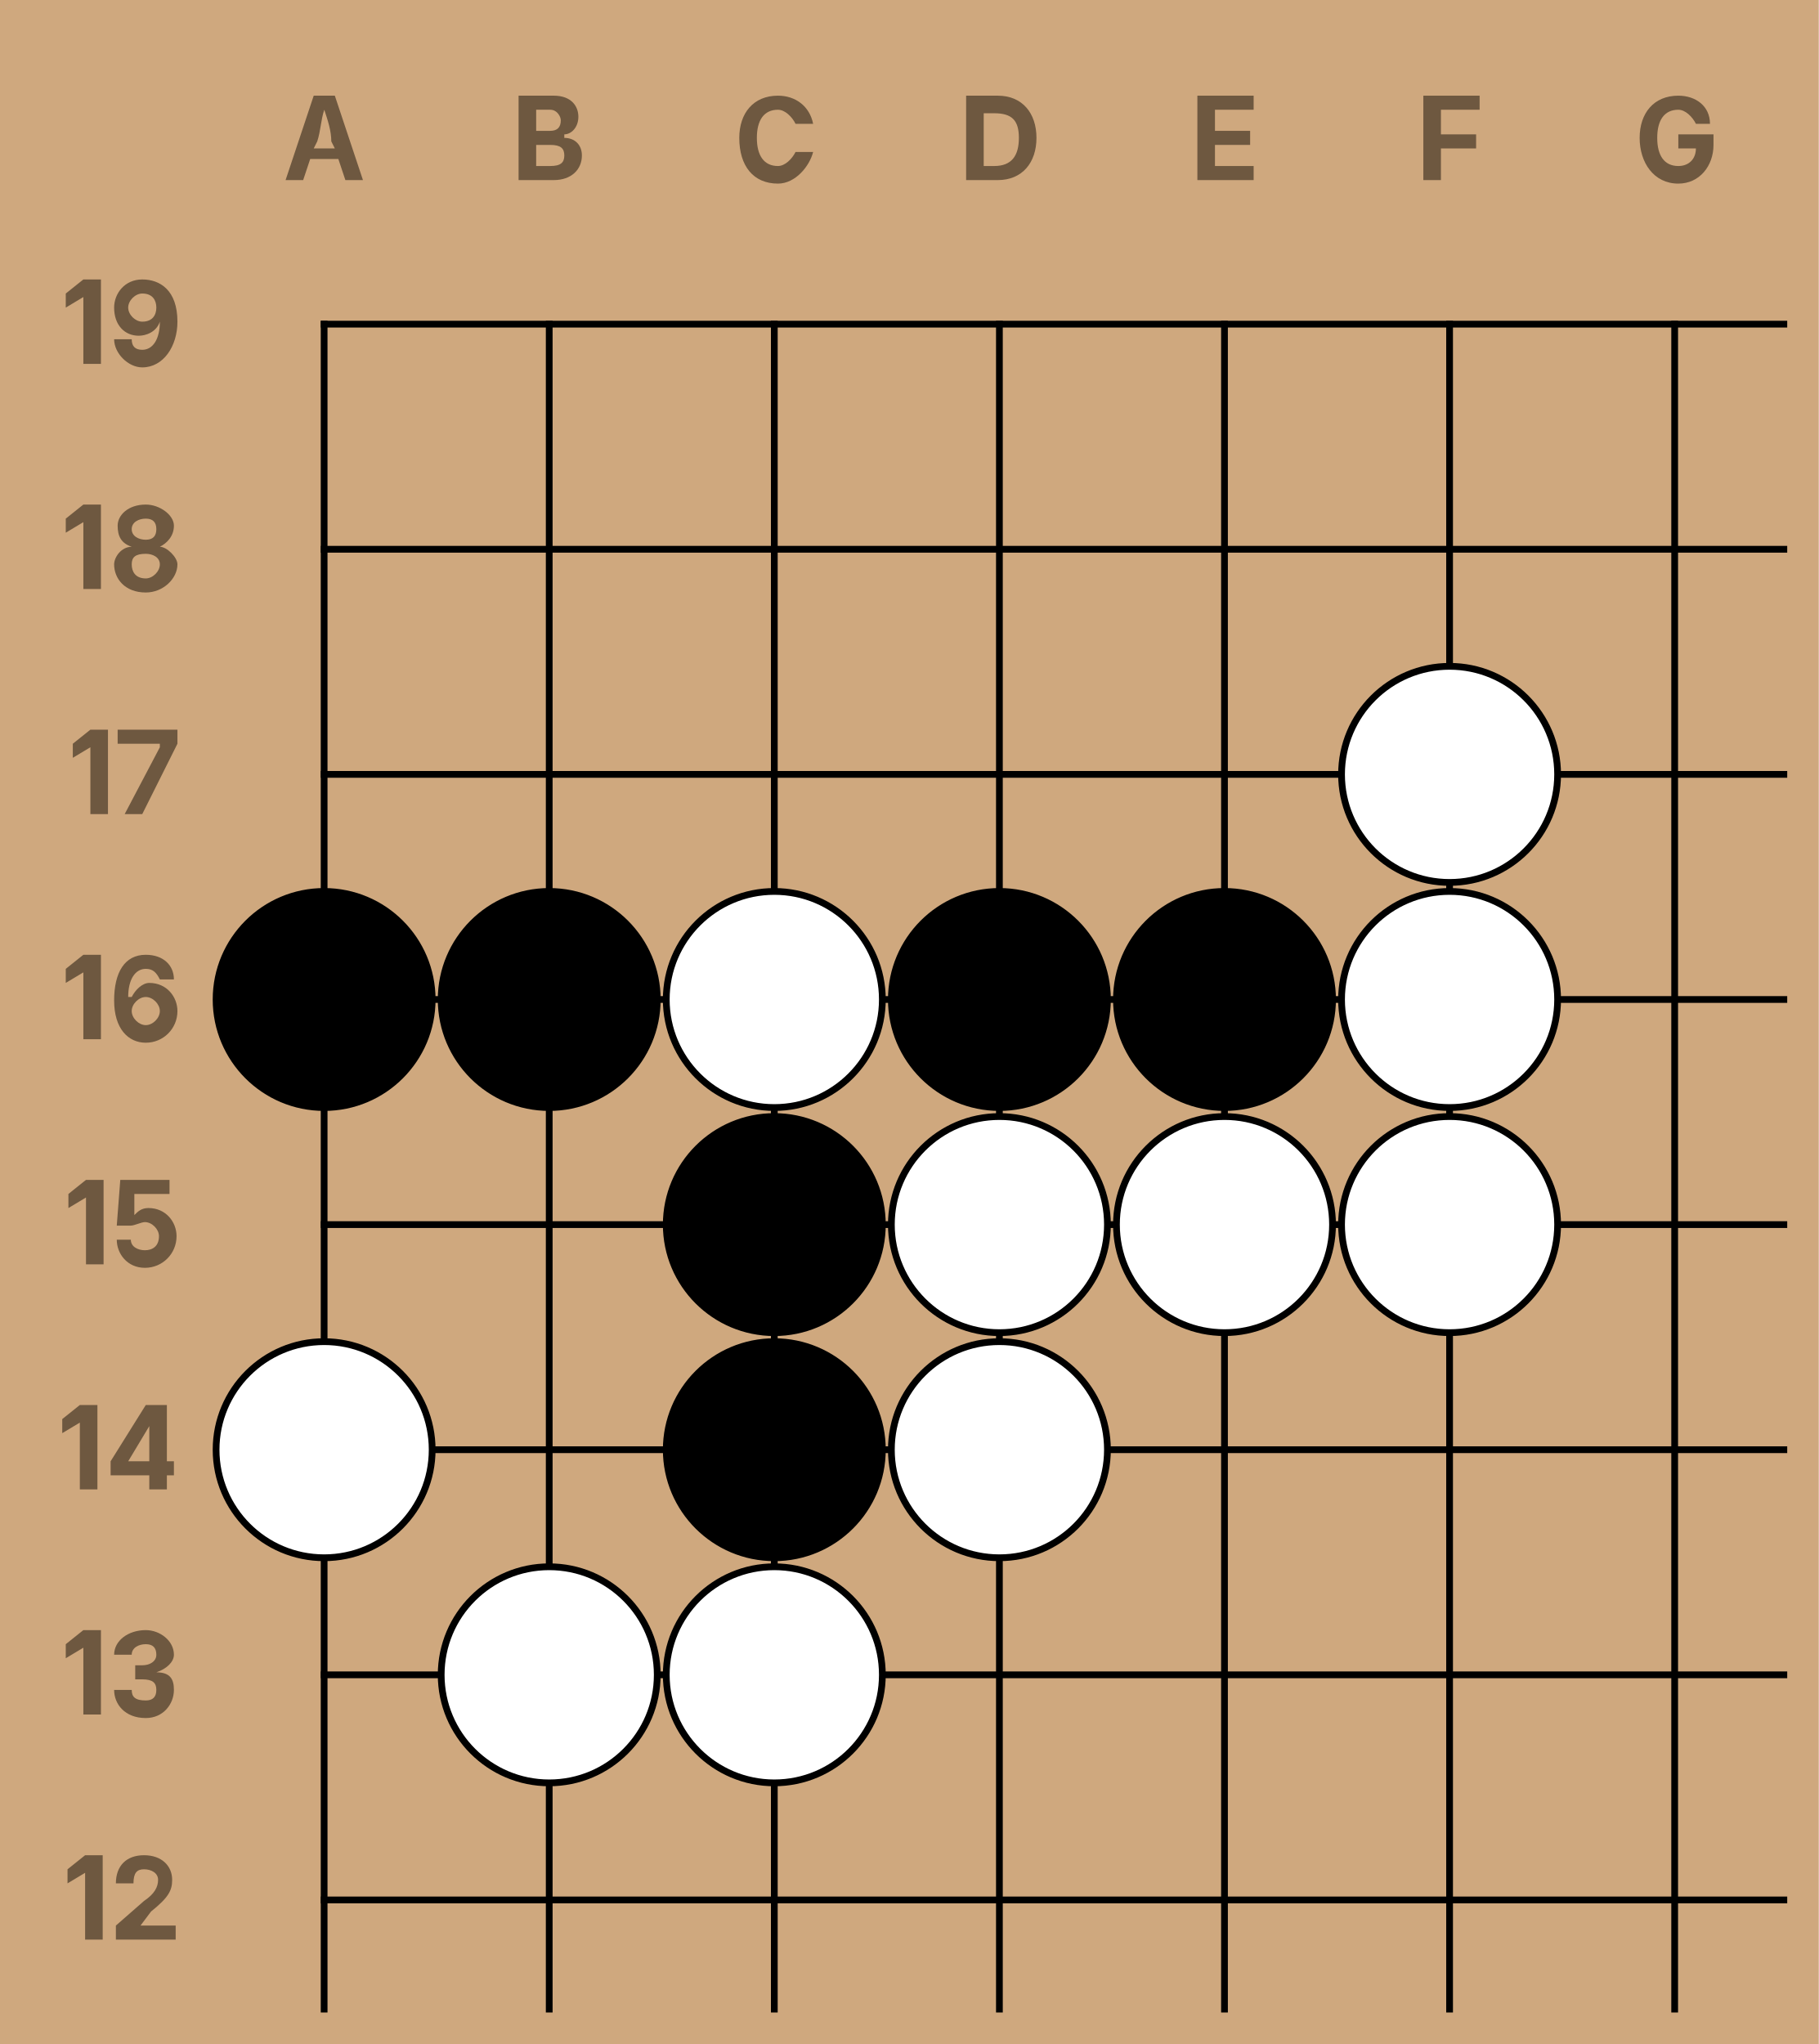
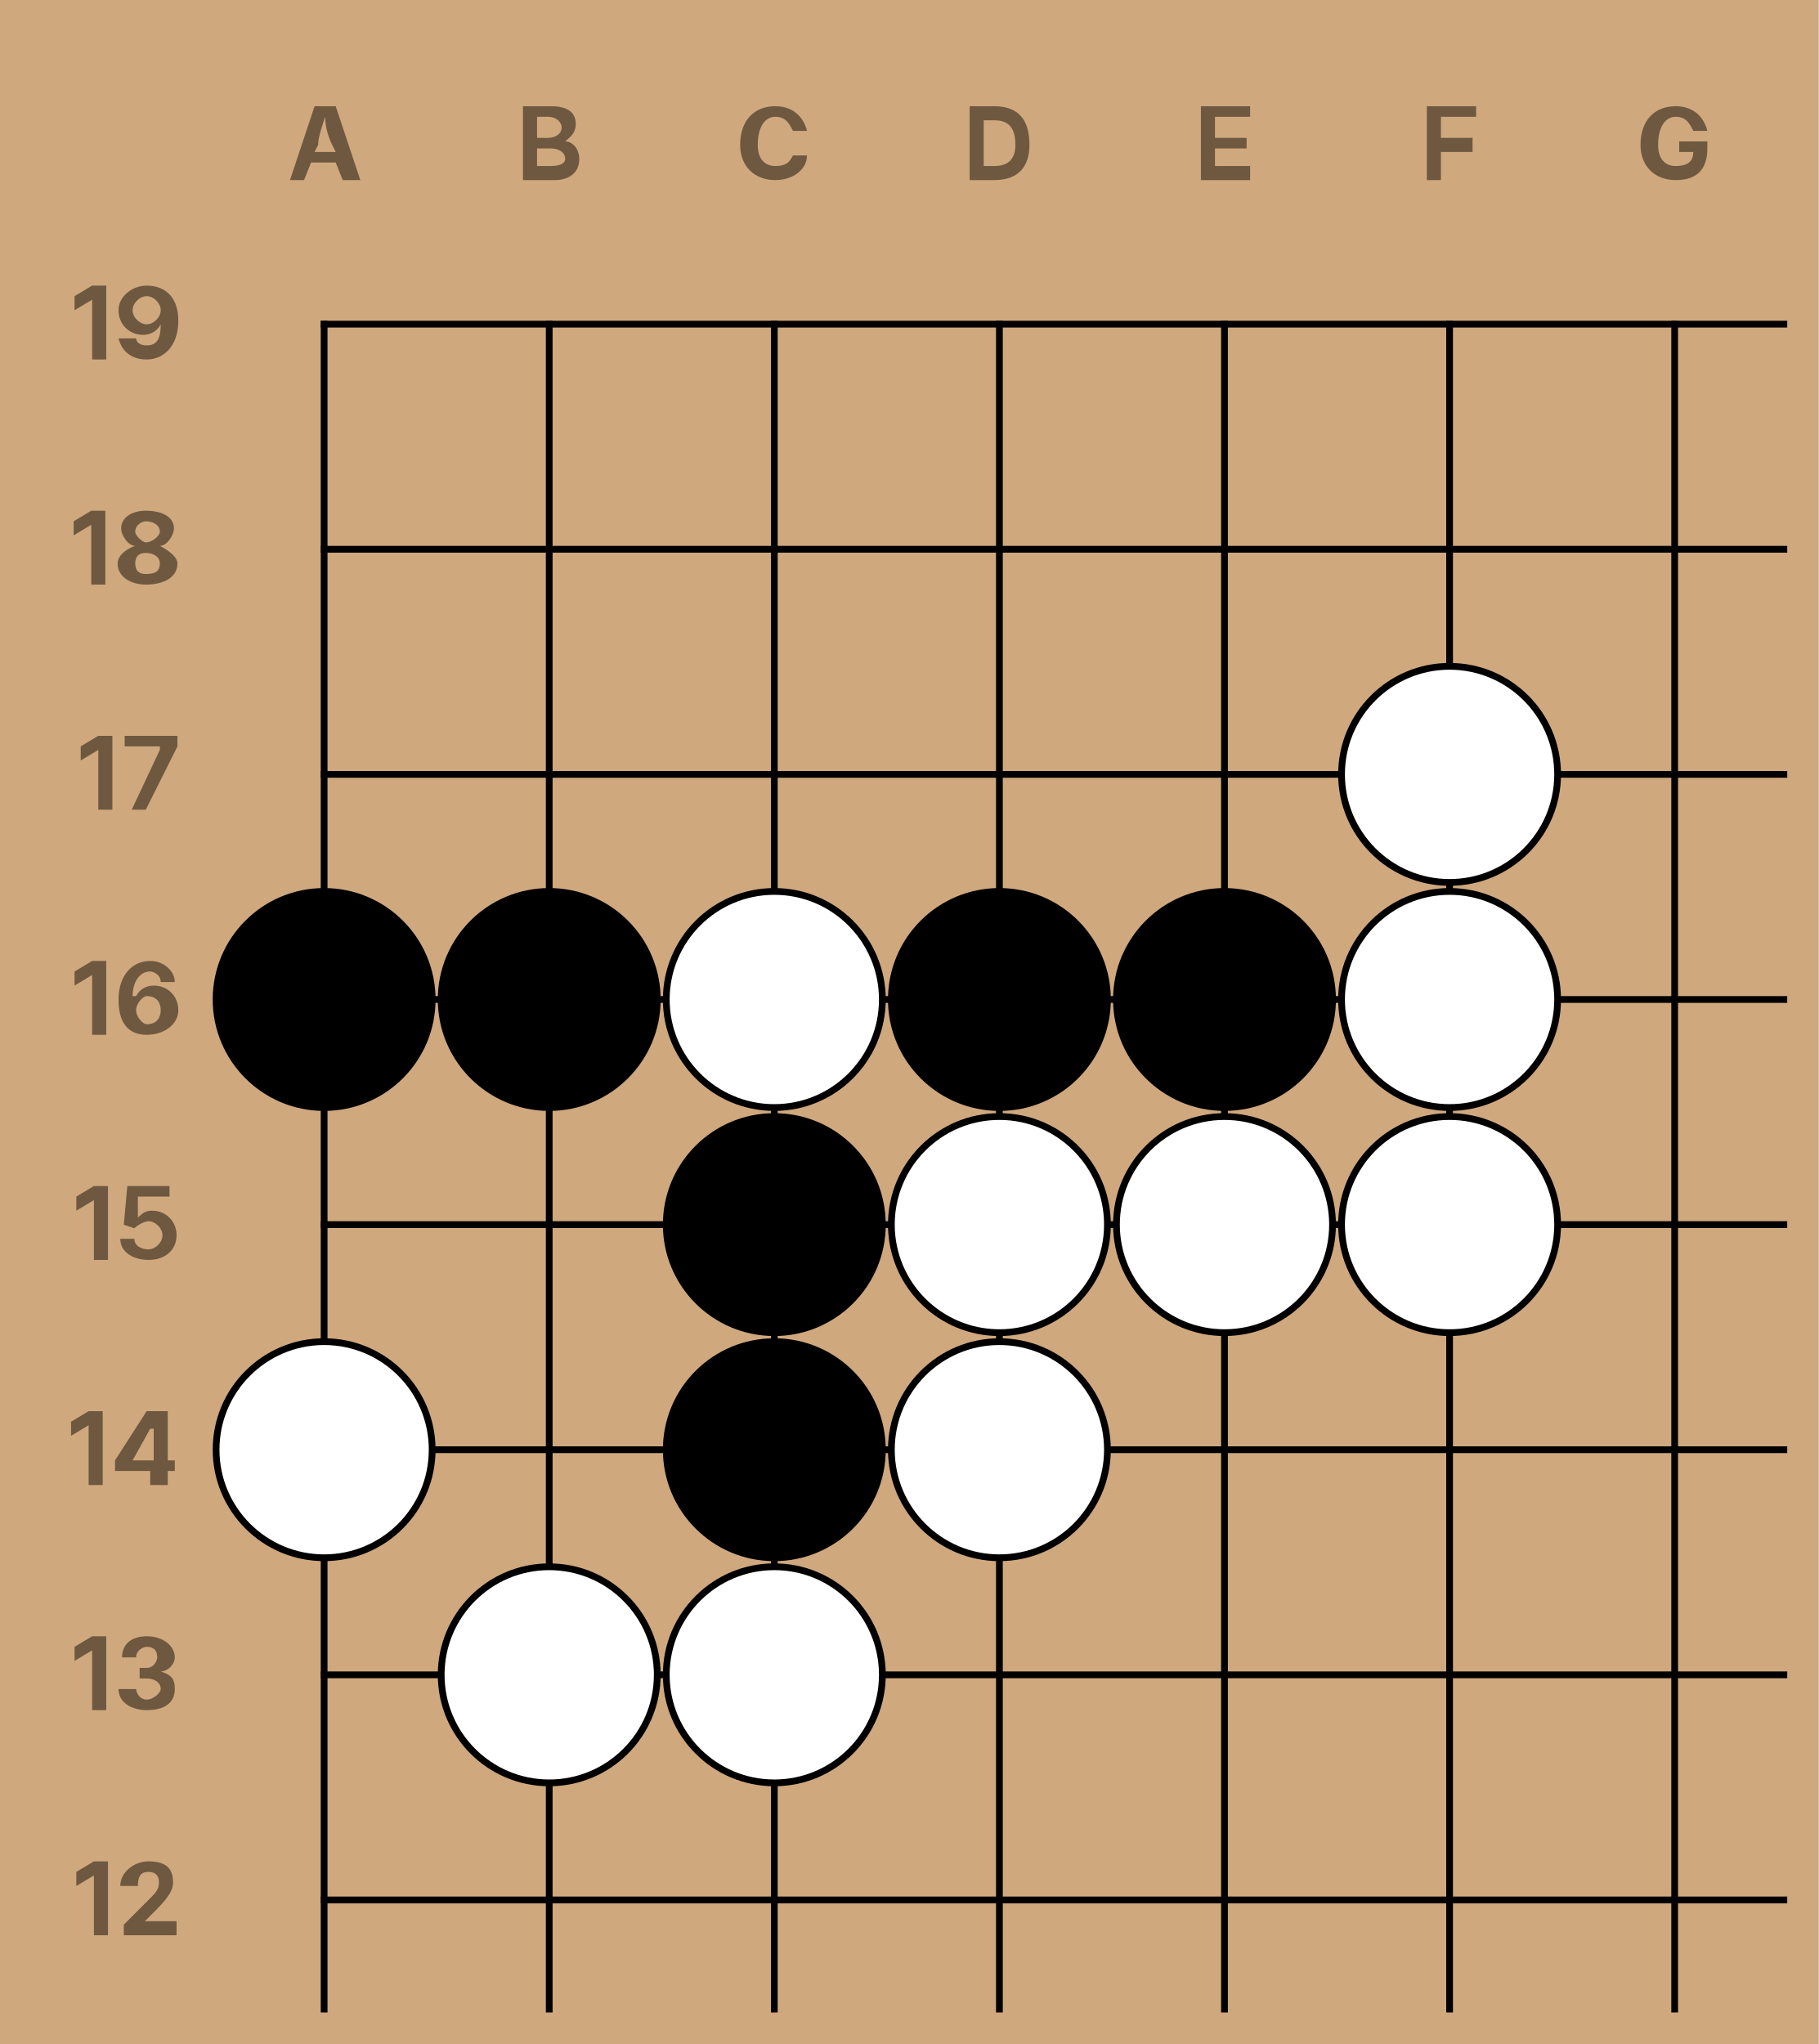
- <svg xmlns="http://www.w3.org/2000/svg" font-family="Inter" font-size="0.5" font-weight="700" viewBox="0 0 800 899.01" width="800">
+ <svg xmlns="http://www.w3.org/2000/svg" font-family="Inter" font-size="0.45" font-weight="700" viewBox="0 0 800 899.01" width="800">
  <defs>
    <clipPath id="board-clip">
      <rect height="8" width="7" x="-0.5" y="-0.5" />
    </clipPath>
    <marker id="linehead" markerHeight="4" markerWidth="4" refX="2" refY="2">
      <circle cx="2" cy="2" r="2" />
    </marker>
    <marker id="arrowhead" markerHeight="5" markerWidth="7" orient="auto" refX="7" refY="2.5">
      <polygon points="0 0, 7 2.5, 0 5" />
    </marker>
  </defs>
  <rect fill="#cfa87e" height="100%" width="100%" x="0" y="0" />
  <g id="diagram" transform="scale(99.0099, 99.0099)">
    <g id="board-view" transform="translate(1.44, 1.44)">
      <g clip-path="url(#board-clip)" id="goban">
        <g id="lines" stroke="black" stroke-linecap="square" stroke-width="0.03">
          <line x1="0" x2="0" y1="0" y2="18" />
          <line x1="1" x2="1" y1="0" y2="18" />
          <line x1="2" x2="2" y1="0" y2="18" />
          <line x1="3" x2="3" y1="0" y2="18" />
          <line x1="4" x2="4" y1="0" y2="18" />
          <line x1="5" x2="5" y1="0" y2="18" />
          <line x1="6" x2="6" y1="0" y2="18" />
          <line x1="7" x2="7" y1="0" y2="18" />
          <line x1="8" x2="8" y1="0" y2="18" />
          <line x1="9" x2="9" y1="0" y2="18" />
          <line x1="10" x2="10" y1="0" y2="18" />
          <line x1="11" x2="11" y1="0" y2="18" />
          <line x1="12" x2="12" y1="0" y2="18" />
          <line x1="13" x2="13" y1="0" y2="18" />
          <line x1="14" x2="14" y1="0" y2="18" />
          <line x1="15" x2="15" y1="0" y2="18" />
          <line x1="16" x2="16" y1="0" y2="18" />
          <line x1="17" x2="17" y1="0" y2="18" />
          <line x1="18" x2="18" y1="0" y2="18" />
          <line x1="0" x2="18" y1="0" y2="0" />
          <line x1="0" x2="18" y1="1" y2="1" />
          <line x1="0" x2="18" y1="2" y2="2" />
          <line x1="0" x2="18" y1="3" y2="3" />
          <line x1="0" x2="18" y1="4" y2="4" />
          <line x1="0" x2="18" y1="5" y2="5" />
          <line x1="0" x2="18" y1="6" y2="6" />
          <line x1="0" x2="18" y1="7" y2="7" />
          <line x1="0" x2="18" y1="8" y2="8" />
          <line x1="0" x2="18" y1="9" y2="9" />
          <line x1="0" x2="18" y1="10" y2="10" />
          <line x1="0" x2="18" y1="11" y2="11" />
          <line x1="0" x2="18" y1="12" y2="12" />
          <line x1="0" x2="18" y1="13" y2="13" />
          <line x1="0" x2="18" y1="14" y2="14" />
          <line x1="0" x2="18" y1="15" y2="15" />
          <line x1="0" x2="18" y1="16" y2="16" />
          <line x1="0" x2="18" y1="17" y2="17" />
          <line x1="0" x2="18" y1="18" y2="18" />
          <g fill="black" id="hoshi" stroke="none">
            <circle cx="3" cy="3" r="0.09" />
            <circle cx="3" cy="9" r="0.09" />
            <circle cx="3" cy="15" r="0.09" />
            <circle cx="9" cy="3" r="0.09" />
            <circle cx="9" cy="9" r="0.09" />
            <circle cx="9" cy="15" r="0.09" />
            <circle cx="15" cy="3" r="0.09" />
            <circle cx="15" cy="9" r="0.09" />
            <circle cx="15" cy="15" r="0.09" />
          </g>
        </g>
        <g id="stones" stroke="none">
          <circle cx="5" cy="2" fill="white" r="0.48" stroke="black" stroke-width="0.03" />
          <circle cx="0" cy="3" fill="black" r="0.48" stroke="black" stroke-width="0.03" />
          <circle cx="1" cy="3" fill="black" r="0.48" stroke="black" stroke-width="0.03" />
          <circle cx="2" cy="3" fill="white" r="0.48" stroke="black" stroke-width="0.03" />
          <circle cx="3" cy="3" fill="black" r="0.48" stroke="black" stroke-width="0.03" />
          <circle cx="4" cy="3" fill="black" r="0.48" stroke="black" stroke-width="0.03" />
          <circle cx="5" cy="3" fill="white" r="0.48" stroke="black" stroke-width="0.03" />
          <circle cx="2" cy="4" fill="black" r="0.48" stroke="black" stroke-width="0.03" />
          <circle cx="3" cy="4" fill="white" r="0.48" stroke="black" stroke-width="0.03" />
          <circle cx="4" cy="4" fill="white" r="0.48" stroke="black" stroke-width="0.03" />
          <circle cx="5" cy="4" fill="white" r="0.48" stroke="black" stroke-width="0.03" />
          <circle cx="0" cy="5" fill="white" r="0.48" stroke="black" stroke-width="0.03" />
          <circle cx="2" cy="5" fill="black" r="0.48" stroke="black" stroke-width="0.03" />
          <circle cx="3" cy="5" fill="white" r="0.48" stroke="black" stroke-width="0.03" />
          <circle cx="1" cy="6" fill="white" r="0.48" stroke="black" stroke-width="0.03" />
          <circle cx="2" cy="6" fill="white" r="0.48" stroke="black" stroke-width="0.03" />
        </g>
        <g id="markup-marks" />
        <g id="markup-triangles" />
        <g id="markup-circles" />
        <g id="markup-squares" />
        <g id="markup-selected" />
        <g id="markup-dimmed" />
        <g id="markup-labels" />
        <g id="markup-lines" marker-end="url(#linehead)" marker-start="url(#linehead)" stroke="black" stroke-width="0.03" />
        <g id="markup-arrows" marker-end="url(#arrowhead)" stroke="black" stroke-width="0.03" />
      </g>
    </g>
    <g fill="#6e5840" id="board-labels" transform="translate(0.8, 0.8)">
      <g text-anchor="middle">
        <text x="0.64" y="0">A</text>
        <text x="1.64" y="0">B</text>
        <text x="2.64" y="0">C</text>
        <text x="3.64" y="0">D</text>
        <text x="4.64" y="0">E</text>
        <text x="5.64" y="0">F</text>
        <text x="6.64" y="0">G</text>
      </g>
      <g text-anchor="end">
        <text dy="0.35em" x="0" y="7.64">12</text>
        <text dy="0.35em" x="0" y="6.64">13</text>
        <text dy="0.35em" x="0" y="5.64">14</text>
        <text dy="0.35em" x="0" y="4.64">15</text>
        <text dy="0.35em" x="0" y="3.64">16</text>
        <text dy="0.35em" x="0" y="2.64">17</text>
        <text dy="0.35em" x="0" y="1.64">18</text>
        <text dy="0.35em" x="0" y="0.64">19</text>
      </g>
    </g>
  </g>
</svg>
